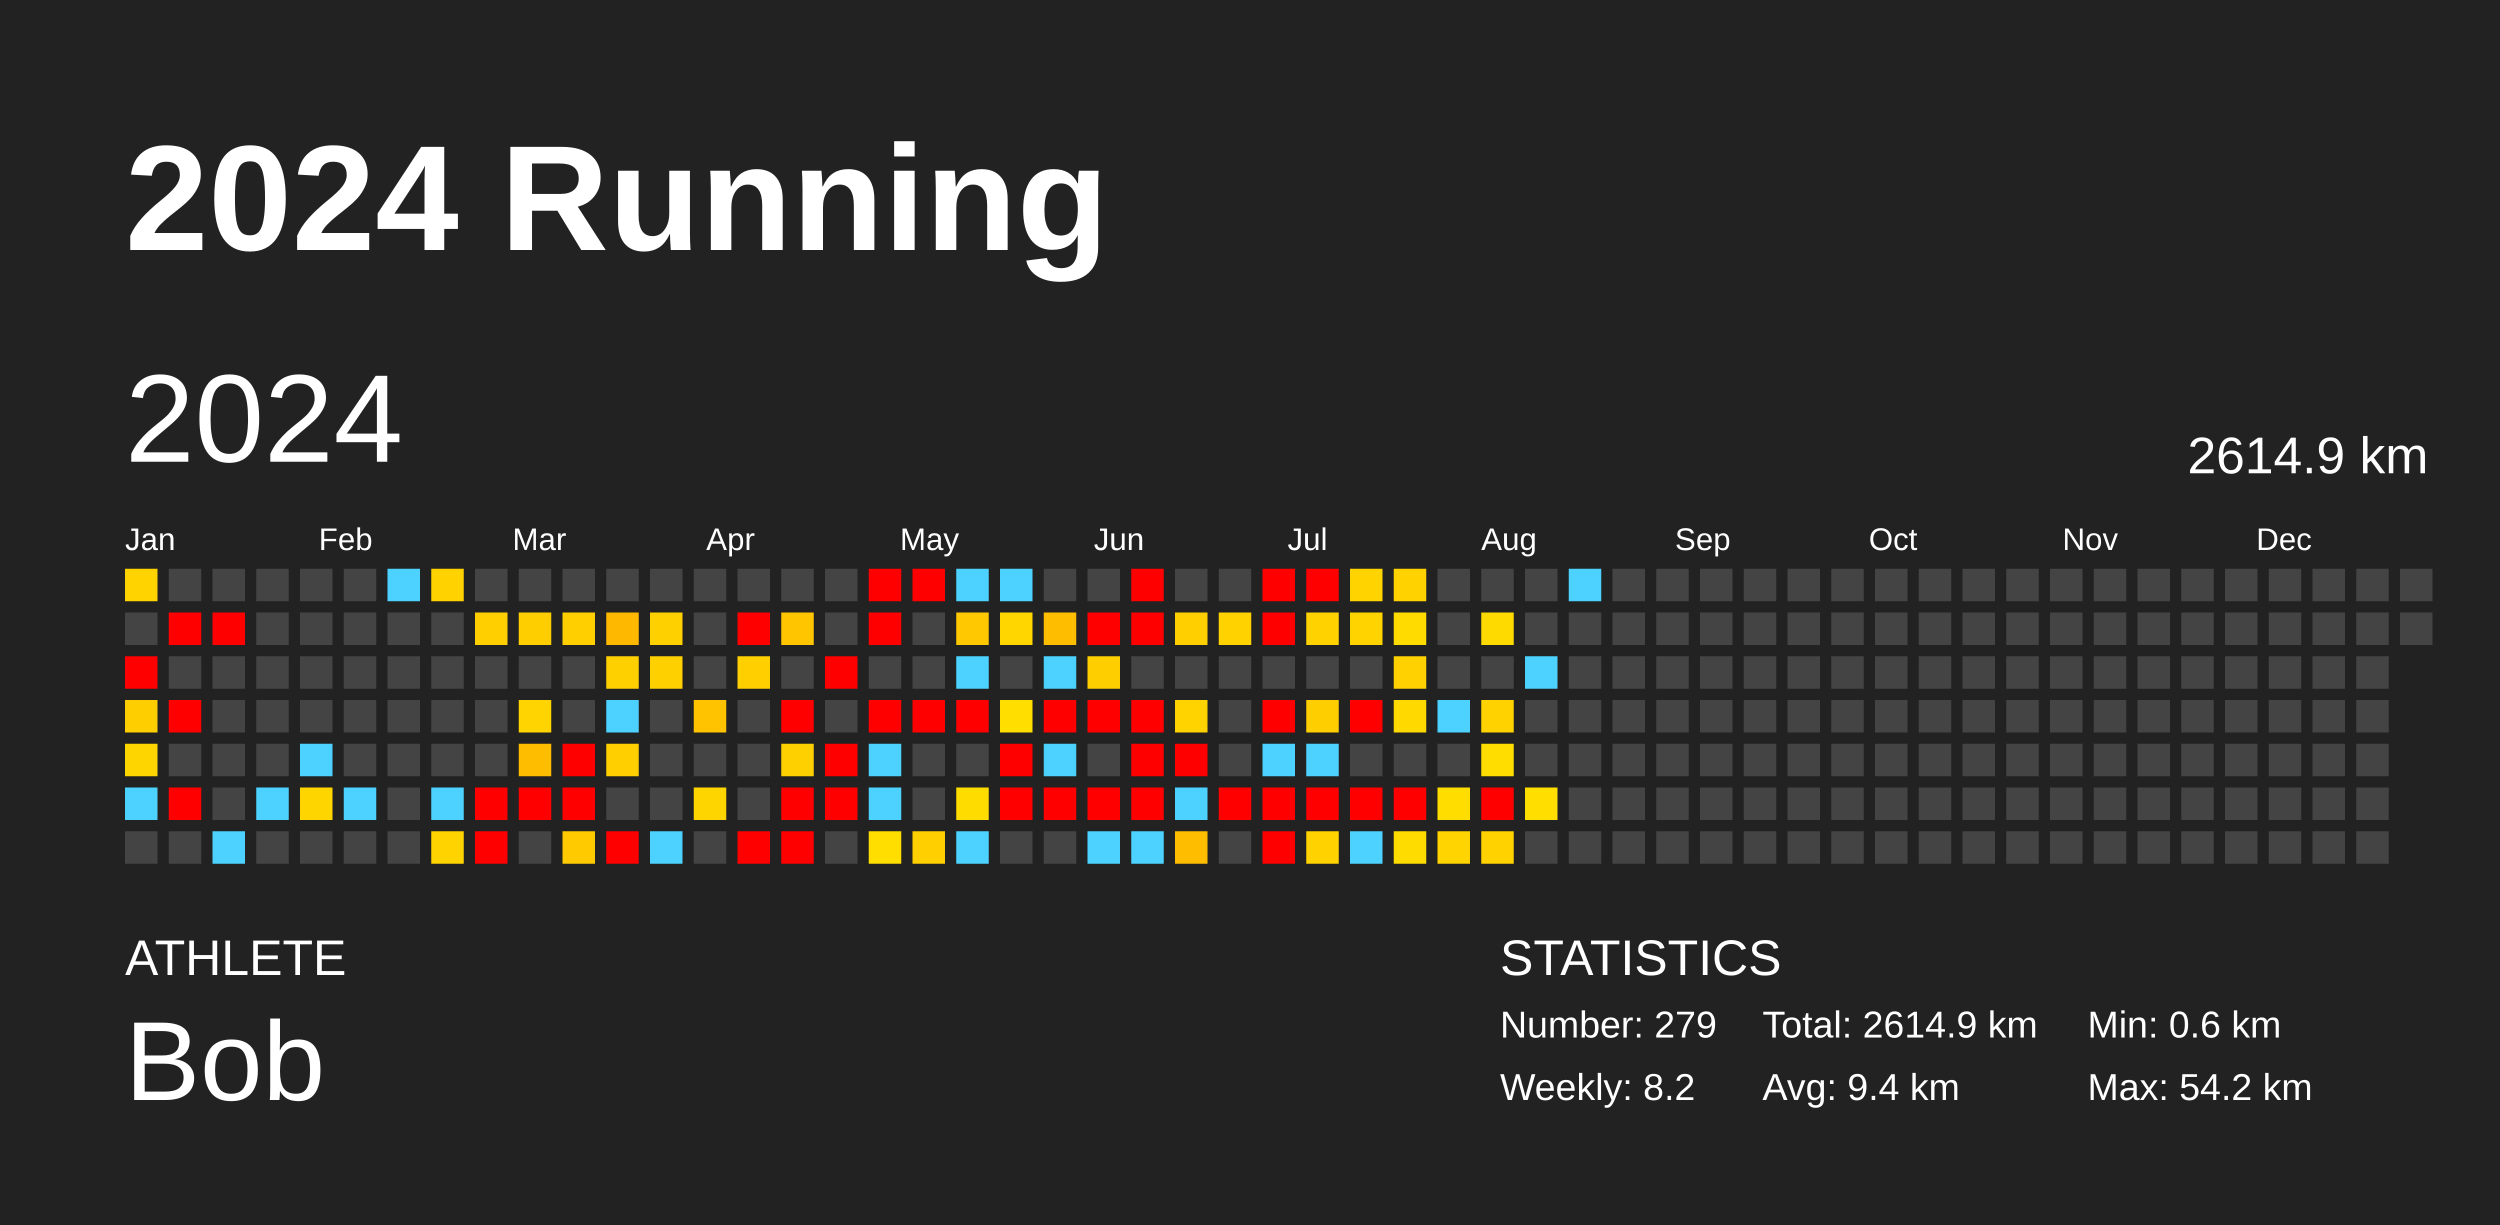
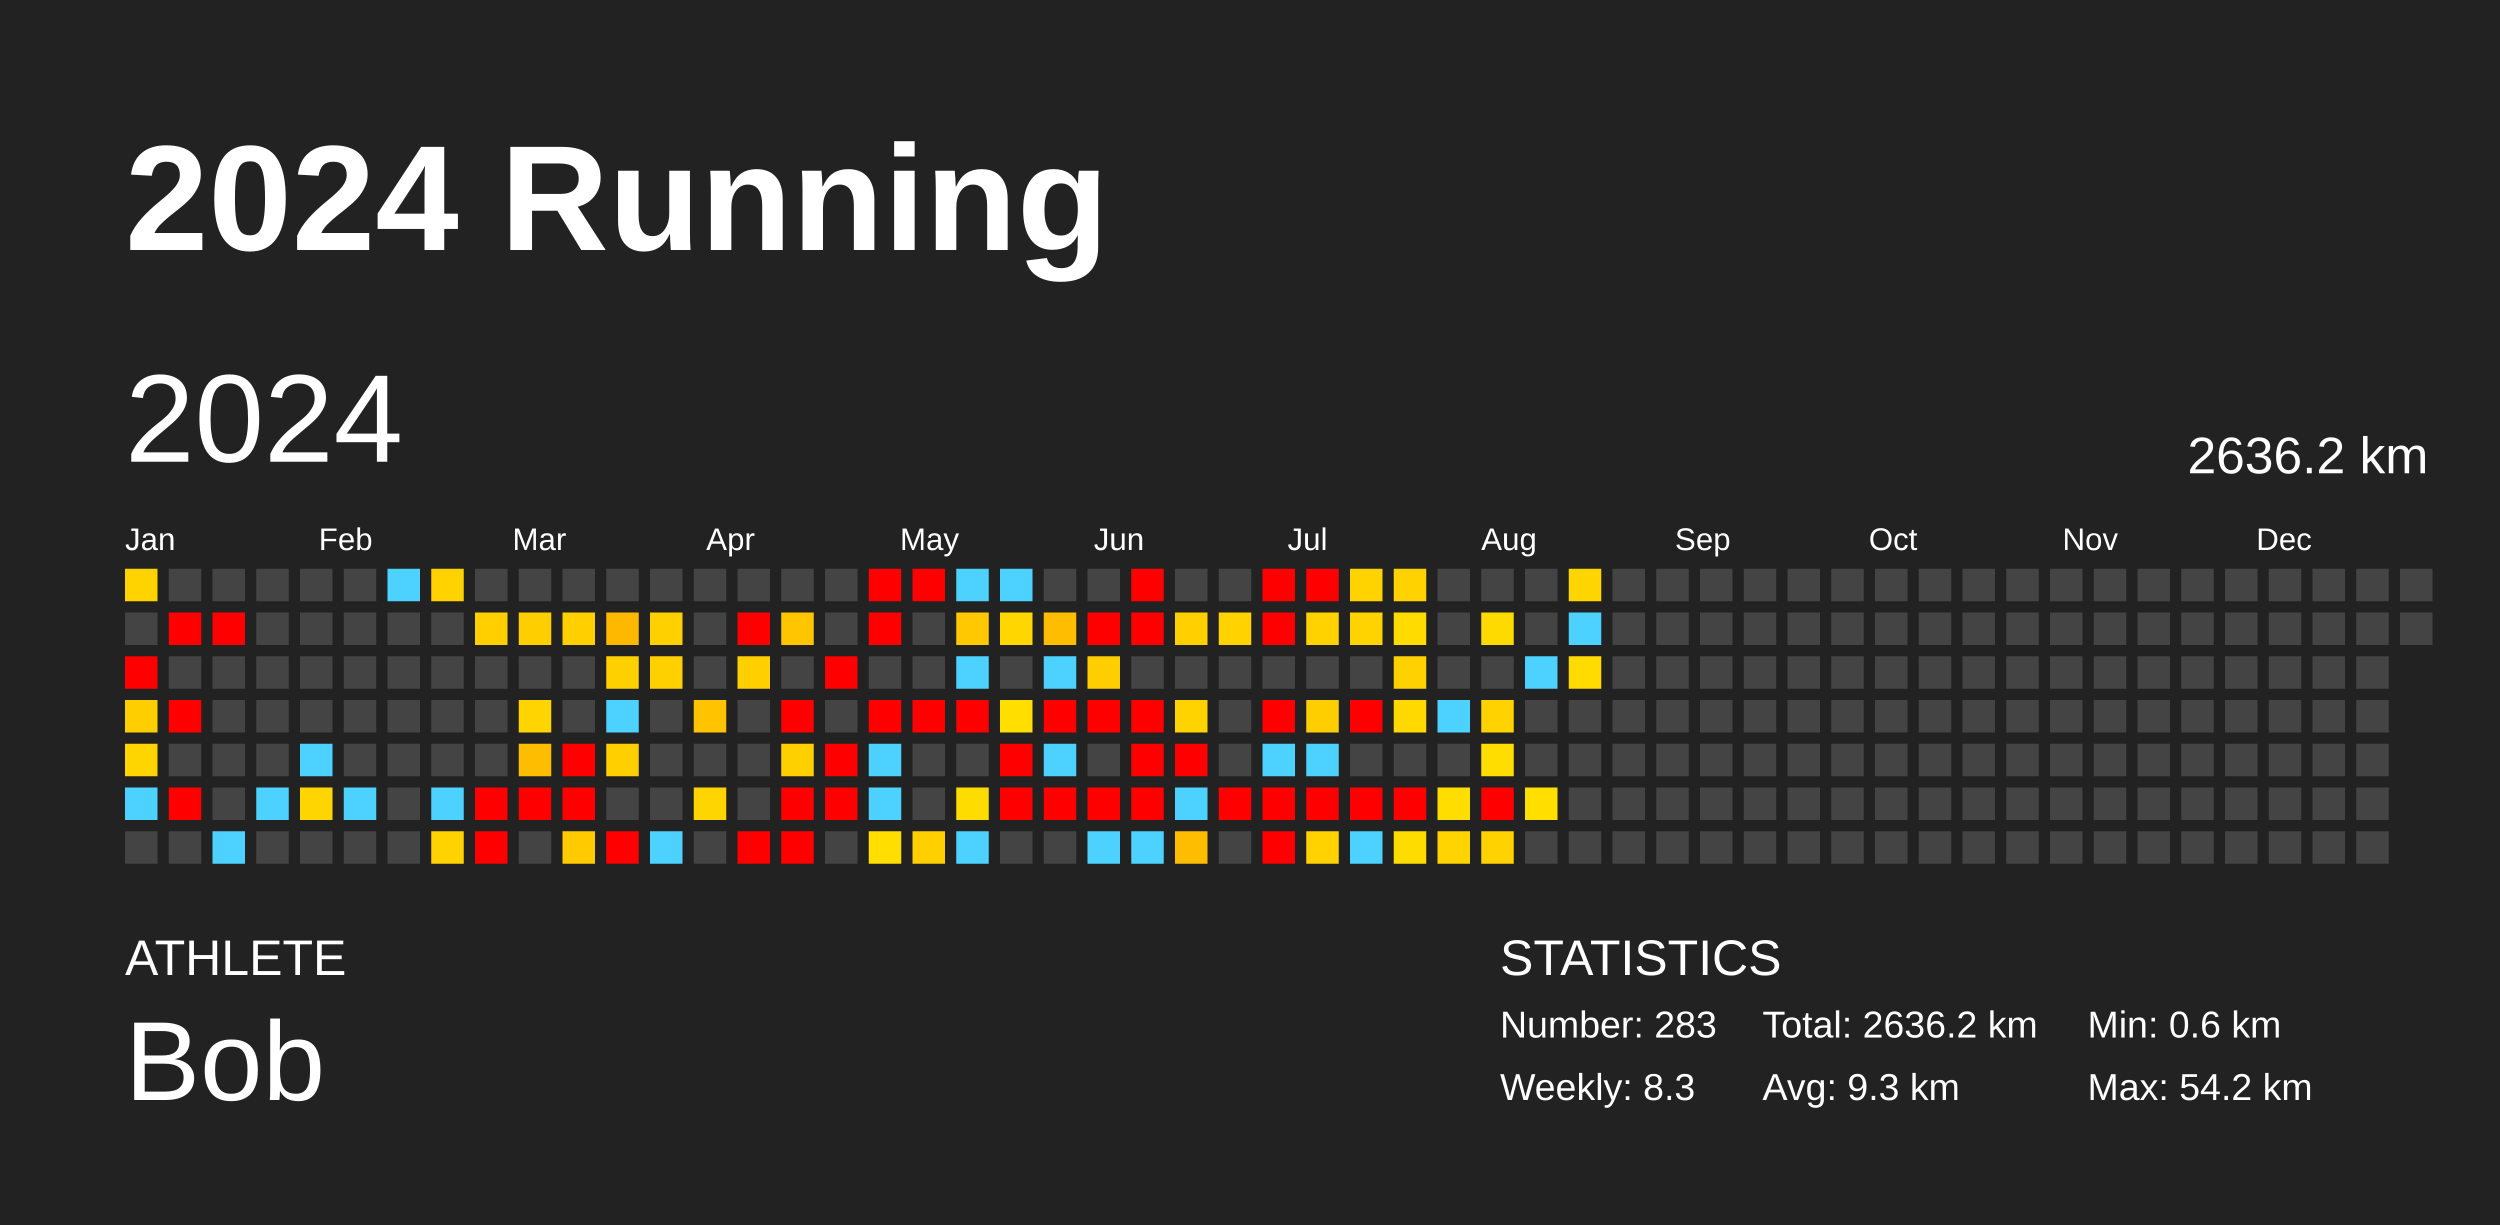
<svg xmlns="http://www.w3.org/2000/svg" baseProfile="full" height="98mm" version="1.1" viewBox="0,0,200,98" width="200mm">
  <defs />
  <rect fill="#222222" height="98" width="200" x="0" y="0" />
  <text fill="#FFFFFF" style="font-size:12px; font-family:Arial; font-weight:bold;" x="10" y="20">2024 Running</text>
  <text fill="#FFFFFF" style="font-size:4px; font-family:Arial" x="10" y="78">ATHLETE</text>
  <text fill="#FFFFFF" style="font-size:9px; font-family:Arial" x="10" y="88">Bob</text>
  <text fill="#FFFFFF" style="font-size:4px; font-family:Arial" x="120" y="78">STATISTICS</text>
-   <text fill="#FFFFFF" style="font-size:3px; font-family:Arial" x="120" y="83">Number: 279</text>
-   <text fill="#FFFFFF" style="font-size:3px; font-family:Arial" x="120" y="88">Weekly: 8.2</text>
-   <text fill="#FFFFFF" style="font-size:3px; font-family:Arial" x="141" y="83">Total: 2614.9 km</text>
-   <text fill="#FFFFFF" style="font-size:3px; font-family:Arial" x="141" y="88">Avg: 9.4 km</text>
+   <text fill="#FFFFFF" style="font-size:3px; font-family:Arial" x="120" y="83">Number: 283</text>
+   <text fill="#FFFFFF" style="font-size:3px; font-family:Arial" x="120" y="88">Weekly: 8.3</text>
+   <text fill="#FFFFFF" style="font-size:3px; font-family:Arial" x="141" y="83">Total: 2636.2 km</text>
+   <text fill="#FFFFFF" style="font-size:3px; font-family:Arial" x="141" y="88">Avg: 9.3 km</text>
  <text fill="#FFFFFF" style="font-size:3px; font-family:Arial" x="167" y="83">Min: 0.6 km</text>
  <text fill="#FFFFFF" style="font-size:3px; font-family:Arial" x="167" y="88">Max: 54.2 km</text>
  <text dominant-baseline="hanging" fill="#FFFFFF" style="font-size:10.0px; font-family:Arial;" x="10" y="30">2024</text>
-   <text dominant-baseline="hanging" fill="#FFFFFF" style="font-size:4.125px; font-family:Arial;" x="175" y="35">2614.9 km</text>
+   <text dominant-baseline="hanging" fill="#FFFFFF" style="font-size:4.125px; font-family:Arial;" x="175" y="35">2636.2 km</text>
  <text fill="#FFFFFF" style="font-size:2.5px; font-family:Arial" x="10.0" y="44">Jan</text>
  <text fill="#FFFFFF" style="font-size:2.5px; font-family:Arial" x="25.5" y="44">Feb</text>
  <text fill="#FFFFFF" style="font-size:2.5px; font-family:Arial" x="41.0" y="44">Mar</text>
  <text fill="#FFFFFF" style="font-size:2.5px; font-family:Arial" x="56.5" y="44">Apr</text>
  <text fill="#FFFFFF" style="font-size:2.5px; font-family:Arial" x="72.0" y="44">May</text>
  <text fill="#FFFFFF" style="font-size:2.5px; font-family:Arial" x="87.5" y="44">Jun</text>
  <text fill="#FFFFFF" style="font-size:2.5px; font-family:Arial" x="103.0" y="44">Jul</text>
  <text fill="#FFFFFF" style="font-size:2.5px; font-family:Arial" x="118.5" y="44">Aug</text>
  <text fill="#FFFFFF" style="font-size:2.5px; font-family:Arial" x="134.0" y="44">Sep</text>
  <text fill="#FFFFFF" style="font-size:2.5px; font-family:Arial" x="149.5" y="44">Oct</text>
  <text fill="#FFFFFF" style="font-size:2.5px; font-family:Arial" x="165.0" y="44">Nov</text>
  <text fill="#FFFFFF" style="font-size:2.5px; font-family:Arial" x="180.5" y="44">Dec</text>
  <rect fill="#ffd300" height="2.6" width="2.6" x="10.0" y="45.5" />
  <rect fill="#444444" height="2.6" width="2.6" x="10.0" y="49.0" />
  <rect fill="red" height="2.6" width="2.6" x="10.0" y="52.5" />
  <rect fill="#ffce00" height="2.6" width="2.6" x="10.0" y="56.0" />
  <rect fill="#ffd500" height="2.6" width="2.6" x="10.0" y="59.5" />
  <rect fill="#4dd2ff" height="2.6" width="2.6" x="10.0" y="63.0" />
  <rect fill="#444444" height="2.6" width="2.6" x="10.0" y="66.5" />
  <rect fill="#444444" height="2.6" width="2.6" x="13.5" y="45.5" />
  <rect fill="red" height="2.6" width="2.6" x="13.5" y="49.0" />
  <rect fill="#444444" height="2.6" width="2.6" x="13.5" y="52.5" />
  <rect fill="red" height="2.6" width="2.6" x="13.5" y="56.0" />
  <rect fill="#444444" height="2.6" width="2.6" x="13.5" y="59.5" />
  <rect fill="red" height="2.6" width="2.6" x="13.5" y="63.0" />
  <rect fill="#444444" height="2.6" width="2.6" x="13.5" y="66.5" />
  <rect fill="#444444" height="2.6" width="2.6" x="17.0" y="45.5" />
  <rect fill="red" height="2.6" width="2.6" x="17.0" y="49.0" />
  <rect fill="#444444" height="2.6" width="2.6" x="17.0" y="52.5" />
  <rect fill="#444444" height="2.6" width="2.6" x="17.0" y="56.0" />
  <rect fill="#444444" height="2.6" width="2.6" x="17.0" y="59.5" />
  <rect fill="#444444" height="2.6" width="2.6" x="17.0" y="63.0" />
  <rect fill="#4dd2ff" height="2.6" width="2.6" x="17.0" y="66.5" />
  <rect fill="#444444" height="2.6" width="2.6" x="20.5" y="45.5" />
  <rect fill="#444444" height="2.6" width="2.6" x="20.5" y="49.0" />
  <rect fill="#444444" height="2.6" width="2.6" x="20.5" y="52.5" />
  <rect fill="#444444" height="2.6" width="2.6" x="20.5" y="56.0" />
  <rect fill="#444444" height="2.6" width="2.6" x="20.5" y="59.5" />
  <rect fill="#4dd2ff" height="2.6" width="2.6" x="20.5" y="63.0" />
  <rect fill="#444444" height="2.6" width="2.6" x="20.5" y="66.5" />
  <rect fill="#444444" height="2.6" width="2.6" x="24.0" y="45.5" />
  <rect fill="#444444" height="2.6" width="2.6" x="24.0" y="49.0" />
  <rect fill="#444444" height="2.6" width="2.6" x="24.0" y="52.5" />
  <rect fill="#444444" height="2.6" width="2.6" x="24.0" y="56.0" />
  <rect fill="#4dd2ff" height="2.6" width="2.6" x="24.0" y="59.5" />
  <rect fill="#ffd500" height="2.6" width="2.6" x="24.0" y="63.0" />
  <rect fill="#444444" height="2.6" width="2.6" x="24.0" y="66.5" />
  <rect fill="#444444" height="2.6" width="2.6" x="27.5" y="45.5" />
  <rect fill="#444444" height="2.6" width="2.6" x="27.5" y="49.0" />
  <rect fill="#444444" height="2.6" width="2.6" x="27.5" y="52.5" />
  <rect fill="#444444" height="2.6" width="2.6" x="27.5" y="56.0" />
  <rect fill="#444444" height="2.6" width="2.6" x="27.5" y="59.5" />
  <rect fill="#4dd2ff" height="2.6" width="2.6" x="27.5" y="63.0" />
  <rect fill="#444444" height="2.6" width="2.6" x="27.5" y="66.5" />
  <rect fill="#4dd2ff" height="2.6" width="2.6" x="31.0" y="45.5" />
  <rect fill="#444444" height="2.6" width="2.6" x="31.0" y="49.0" />
  <rect fill="#444444" height="2.6" width="2.6" x="31.0" y="52.5" />
  <rect fill="#444444" height="2.6" width="2.6" x="31.0" y="56.0" />
  <rect fill="#444444" height="2.6" width="2.6" x="31.0" y="59.5" />
  <rect fill="#444444" height="2.6" width="2.6" x="31.0" y="63.0" />
  <rect fill="#444444" height="2.6" width="2.6" x="31.0" y="66.5" />
  <rect fill="#ffd200" height="2.6" width="2.6" x="34.5" y="45.5" />
  <rect fill="#444444" height="2.6" width="2.6" x="34.5" y="49.0" />
  <rect fill="#444444" height="2.6" width="2.6" x="34.5" y="52.5" />
  <rect fill="#444444" height="2.6" width="2.6" x="34.5" y="56.0" />
  <rect fill="#444444" height="2.6" width="2.6" x="34.5" y="59.5" />
  <rect fill="#4dd2ff" height="2.6" width="2.6" x="34.5" y="63.0" />
  <rect fill="#ffd300" height="2.6" width="2.6" x="34.5" y="66.5" />
  <rect fill="#444444" height="2.6" width="2.6" x="38.0" y="45.5" />
  <rect fill="#ffcf00" height="2.6" width="2.6" x="38.0" y="49.0" />
  <rect fill="#444444" height="2.6" width="2.6" x="38.0" y="52.5" />
  <rect fill="#444444" height="2.6" width="2.6" x="38.0" y="56.0" />
  <rect fill="#444444" height="2.6" width="2.6" x="38.0" y="59.5" />
  <rect fill="red" height="2.6" width="2.6" x="38.0" y="63.0" />
  <rect fill="red" height="2.6" width="2.6" x="38.0" y="66.5" />
  <rect fill="#444444" height="2.6" width="2.6" x="41.5" y="45.5" />
  <rect fill="#ffce00" height="2.6" width="2.6" x="41.5" y="49.0" />
  <rect fill="#444444" height="2.6" width="2.6" x="41.5" y="52.5" />
  <rect fill="#ffd400" height="2.6" width="2.6" x="41.5" y="56.0" />
  <rect fill="#ffbd00" height="2.6" width="2.6" x="41.5" y="59.5" />
  <rect fill="red" height="2.6" width="2.6" x="41.5" y="63.0" />
  <rect fill="#444444" height="2.6" width="2.6" x="41.5" y="66.5" />
  <rect fill="#444444" height="2.6" width="2.6" x="45.0" y="45.5" />
  <rect fill="#ffcf00" height="2.6" width="2.6" x="45.0" y="49.0" />
  <rect fill="#444444" height="2.6" width="2.6" x="45.0" y="52.5" />
  <rect fill="#444444" height="2.6" width="2.6" x="45.0" y="56.0" />
  <rect fill="red" height="2.6" width="2.6" x="45.0" y="59.5" />
  <rect fill="red" height="2.6" width="2.6" x="45.0" y="63.0" />
  <rect fill="#ffca00" height="2.6" width="2.6" x="45.0" y="66.5" />
  <rect fill="#444444" height="2.6" width="2.6" x="48.5" y="45.5" />
  <rect fill="#ffb800" height="2.6" width="2.6" x="48.5" y="49.0" />
  <rect fill="#ffd000" height="2.6" width="2.6" x="48.5" y="52.5" />
  <rect fill="#4dd2ff" height="2.6" width="2.6" x="48.5" y="56.0" />
  <rect fill="#ffcf00" height="2.6" width="2.6" x="48.5" y="59.5" />
  <rect fill="#444444" height="2.6" width="2.6" x="48.5" y="63.0" />
  <rect fill="red" height="2.6" width="2.6" x="48.5" y="66.5" />
  <rect fill="#444444" height="2.6" width="2.6" x="52.0" y="45.5" />
  <rect fill="#ffd000" height="2.6" width="2.6" x="52.0" y="49.0" />
  <rect fill="#ffd000" height="2.6" width="2.6" x="52.0" y="52.5" />
  <rect fill="#444444" height="2.6" width="2.6" x="52.0" y="56.0" />
  <rect fill="#444444" height="2.6" width="2.6" x="52.0" y="59.5" />
  <rect fill="#444444" height="2.6" width="2.6" x="52.0" y="63.0" />
  <rect fill="#4dd2ff" height="2.6" width="2.6" x="52.0" y="66.5" />
  <rect fill="#444444" height="2.6" width="2.6" x="55.5" y="45.5" />
  <rect fill="#444444" height="2.6" width="2.6" x="55.5" y="49.0" />
  <rect fill="#444444" height="2.6" width="2.6" x="55.5" y="52.5" />
  <rect fill="#ffc300" height="2.6" width="2.6" x="55.5" y="56.0" />
  <rect fill="#444444" height="2.6" width="2.6" x="55.5" y="59.5" />
  <rect fill="#ffd500" height="2.6" width="2.6" x="55.5" y="63.0" />
  <rect fill="#444444" height="2.6" width="2.6" x="55.5" y="66.5" />
  <rect fill="#444444" height="2.6" width="2.6" x="59.0" y="45.5" />
  <rect fill="red" height="2.6" width="2.6" x="59.0" y="49.0" />
  <rect fill="#ffcf00" height="2.6" width="2.6" x="59.0" y="52.5" />
  <rect fill="#444444" height="2.6" width="2.6" x="59.0" y="56.0" />
  <rect fill="#444444" height="2.6" width="2.6" x="59.0" y="59.5" />
  <rect fill="#444444" height="2.6" width="2.6" x="59.0" y="63.0" />
  <rect fill="red" height="2.6" width="2.6" x="59.0" y="66.5" />
  <rect fill="#444444" height="2.6" width="2.6" x="62.5" y="45.5" />
  <rect fill="#ffc600" height="2.6" width="2.6" x="62.5" y="49.0" />
  <rect fill="#444444" height="2.6" width="2.6" x="62.5" y="52.5" />
  <rect fill="red" height="2.6" width="2.6" x="62.5" y="56.0" />
  <rect fill="#ffd000" height="2.6" width="2.6" x="62.5" y="59.5" />
  <rect fill="red" height="2.6" width="2.6" x="62.5" y="63.0" />
  <rect fill="red" height="2.6" width="2.6" x="62.5" y="66.5" />
  <rect fill="#444444" height="2.6" width="2.6" x="66.0" y="45.5" />
  <rect fill="#444444" height="2.6" width="2.6" x="66.0" y="49.0" />
  <rect fill="red" height="2.6" width="2.6" x="66.0" y="52.5" />
  <rect fill="#444444" height="2.6" width="2.6" x="66.0" y="56.0" />
  <rect fill="red" height="2.6" width="2.6" x="66.0" y="59.5" />
  <rect fill="red" height="2.6" width="2.6" x="66.0" y="63.0" />
  <rect fill="#444444" height="2.6" width="2.6" x="66.0" y="66.5" />
  <rect fill="red" height="2.6" width="2.6" x="69.5" y="45.5" />
  <rect fill="red" height="2.6" width="2.6" x="69.5" y="49.0" />
  <rect fill="#444444" height="2.6" width="2.6" x="69.5" y="52.5" />
  <rect fill="red" height="2.6" width="2.6" x="69.5" y="56.0" />
  <rect fill="#4dd2ff" height="2.6" width="2.6" x="69.5" y="59.5" />
  <rect fill="#4dd2ff" height="2.6" width="2.6" x="69.5" y="63.0" />
  <rect fill="#ffde00" height="2.6" width="2.6" x="69.5" y="66.5" />
  <rect fill="red" height="2.6" width="2.6" x="73.0" y="45.5" />
  <rect fill="#444444" height="2.6" width="2.6" x="73.0" y="49.0" />
  <rect fill="#444444" height="2.6" width="2.6" x="73.0" y="52.5" />
  <rect fill="red" height="2.6" width="2.6" x="73.0" y="56.0" />
  <rect fill="#444444" height="2.6" width="2.6" x="73.0" y="59.5" />
  <rect fill="#444444" height="2.6" width="2.6" x="73.0" y="63.0" />
  <rect fill="#ffcf00" height="2.6" width="2.6" x="73.0" y="66.5" />
  <rect fill="#4dd2ff" height="2.6" width="2.6" x="76.5" y="45.5" />
  <rect fill="#ffc800" height="2.6" width="2.6" x="76.5" y="49.0" />
  <rect fill="#4dd2ff" height="2.6" width="2.6" x="76.5" y="52.5" />
  <rect fill="red" height="2.6" width="2.6" x="76.5" y="56.0" />
  <rect fill="#444444" height="2.6" width="2.6" x="76.5" y="59.5" />
  <rect fill="#ffdc00" height="2.6" width="2.6" x="76.5" y="63.0" />
  <rect fill="#4dd2ff" height="2.6" width="2.6" x="76.5" y="66.5" />
  <rect fill="#4dd2ff" height="2.6" width="2.6" x="80.0" y="45.5" />
  <rect fill="#ffd600" height="2.6" width="2.6" x="80.0" y="49.0" />
  <rect fill="#444444" height="2.6" width="2.6" x="80.0" y="52.5" />
  <rect fill="#ffde00" height="2.6" width="2.6" x="80.0" y="56.0" />
  <rect fill="red" height="2.6" width="2.6" x="80.0" y="59.5" />
  <rect fill="red" height="2.6" width="2.6" x="80.0" y="63.0" />
  <rect fill="#444444" height="2.6" width="2.6" x="80.0" y="66.5" />
  <rect fill="#444444" height="2.6" width="2.6" x="83.5" y="45.5" />
  <rect fill="#ffbd00" height="2.6" width="2.6" x="83.5" y="49.0" />
  <rect fill="#4dd2ff" height="2.6" width="2.6" x="83.5" y="52.5" />
  <rect fill="red" height="2.6" width="2.6" x="83.5" y="56.0" />
  <rect fill="#4dd2ff" height="2.6" width="2.6" x="83.5" y="59.5" />
  <rect fill="red" height="2.6" width="2.6" x="83.5" y="63.0" />
  <rect fill="#444444" height="2.6" width="2.6" x="83.5" y="66.5" />
  <rect fill="#444444" height="2.6" width="2.6" x="87.0" y="45.5" />
  <rect fill="red" height="2.6" width="2.6" x="87.0" y="49.0" />
  <rect fill="#ffce00" height="2.6" width="2.6" x="87.0" y="52.5" />
  <rect fill="red" height="2.6" width="2.6" x="87.0" y="56.0" />
  <rect fill="#444444" height="2.6" width="2.6" x="87.0" y="59.5" />
  <rect fill="red" height="2.6" width="2.6" x="87.0" y="63.0" />
  <rect fill="#4dd2ff" height="2.6" width="2.6" x="87.0" y="66.5" />
  <rect fill="red" height="2.6" width="2.6" x="90.5" y="45.5" />
  <rect fill="red" height="2.6" width="2.6" x="90.5" y="49.0" />
  <rect fill="#444444" height="2.6" width="2.6" x="90.5" y="52.5" />
  <rect fill="red" height="2.6" width="2.6" x="90.5" y="56.0" />
  <rect fill="red" height="2.6" width="2.6" x="90.5" y="59.5" />
  <rect fill="red" height="2.6" width="2.6" x="90.5" y="63.0" />
  <rect fill="#4dd2ff" height="2.6" width="2.6" x="90.5" y="66.5" />
  <rect fill="#444444" height="2.6" width="2.6" x="94.0" y="45.5" />
  <rect fill="#ffcf00" height="2.6" width="2.6" x="94.0" y="49.0" />
  <rect fill="#444444" height="2.6" width="2.6" x="94.0" y="52.5" />
  <rect fill="#ffd300" height="2.6" width="2.6" x="94.0" y="56.0" />
  <rect fill="red" height="2.6" width="2.6" x="94.0" y="59.5" />
  <rect fill="#4dd2ff" height="2.6" width="2.6" x="94.0" y="63.0" />
  <rect fill="#ffbd00" height="2.6" width="2.6" x="94.0" y="66.5" />
  <rect fill="#444444" height="2.6" width="2.6" x="97.5" y="45.5" />
  <rect fill="#ffd200" height="2.6" width="2.6" x="97.5" y="49.0" />
  <rect fill="#444444" height="2.6" width="2.6" x="97.5" y="52.5" />
  <rect fill="#444444" height="2.6" width="2.6" x="97.5" y="56.0" />
  <rect fill="#444444" height="2.6" width="2.6" x="97.5" y="59.5" />
  <rect fill="red" height="2.6" width="2.6" x="97.5" y="63.0" />
  <rect fill="#444444" height="2.6" width="2.6" x="97.5" y="66.5" />
  <rect fill="red" height="2.6" width="2.6" x="101.0" y="45.5" />
  <rect fill="red" height="2.6" width="2.6" x="101.0" y="49.0" />
  <rect fill="#444444" height="2.6" width="2.6" x="101.0" y="52.5" />
  <rect fill="red" height="2.6" width="2.6" x="101.0" y="56.0" />
  <rect fill="#4dd2ff" height="2.6" width="2.6" x="101.0" y="59.5" />
  <rect fill="red" height="2.6" width="2.6" x="101.0" y="63.0" />
  <rect fill="red" height="2.6" width="2.6" x="101.0" y="66.5" />
  <rect fill="red" height="2.6" width="2.6" x="104.5" y="45.5" />
  <rect fill="#ffd200" height="2.6" width="2.6" x="104.5" y="49.0" />
  <rect fill="#444444" height="2.6" width="2.6" x="104.5" y="52.5" />
  <rect fill="#ffce00" height="2.6" width="2.6" x="104.5" y="56.0" />
  <rect fill="#4dd2ff" height="2.6" width="2.6" x="104.5" y="59.5" />
  <rect fill="red" height="2.6" width="2.6" x="104.5" y="63.0" />
  <rect fill="#ffd200" height="2.6" width="2.6" x="104.5" y="66.5" />
  <rect fill="#ffd300" height="2.6" width="2.6" x="108.0" y="45.5" />
  <rect fill="#ffd300" height="2.6" width="2.6" x="108.0" y="49.0" />
  <rect fill="#444444" height="2.6" width="2.6" x="108.0" y="52.5" />
  <rect fill="red" height="2.6" width="2.6" x="108.0" y="56.0" />
  <rect fill="#444444" height="2.6" width="2.6" x="108.0" y="59.5" />
  <rect fill="red" height="2.6" width="2.6" x="108.0" y="63.0" />
  <rect fill="#4dd2ff" height="2.6" width="2.6" x="108.0" y="66.5" />
  <rect fill="#ffd200" height="2.6" width="2.6" x="111.5" y="45.5" />
  <rect fill="#ffdb00" height="2.6" width="2.6" x="111.5" y="49.0" />
  <rect fill="#ffd100" height="2.6" width="2.6" x="111.5" y="52.5" />
  <rect fill="#ffd900" height="2.6" width="2.6" x="111.5" y="56.0" />
  <rect fill="#444444" height="2.6" width="2.6" x="111.5" y="59.5" />
  <rect fill="red" height="2.6" width="2.6" x="111.5" y="63.0" />
  <rect fill="#ffdc00" height="2.6" width="2.6" x="111.5" y="66.5" />
  <rect fill="#444444" height="2.6" width="2.6" x="115.0" y="45.5" />
  <rect fill="#444444" height="2.6" width="2.6" x="115.0" y="49.0" />
  <rect fill="#444444" height="2.6" width="2.6" x="115.0" y="52.5" />
  <rect fill="#4dd2ff" height="2.6" width="2.6" x="115.0" y="56.0" />
  <rect fill="#444444" height="2.6" width="2.6" x="115.0" y="59.5" />
  <rect fill="#ffdd00" height="2.6" width="2.6" x="115.0" y="63.0" />
  <rect fill="#ffd400" height="2.6" width="2.6" x="115.0" y="66.5" />
  <rect fill="#444444" height="2.6" width="2.6" x="118.5" y="45.5" />
  <rect fill="#ffda00" height="2.6" width="2.6" x="118.5" y="49.0" />
  <rect fill="#444444" height="2.6" width="2.6" x="118.5" y="52.5" />
  <rect fill="#ffd200" height="2.6" width="2.6" x="118.5" y="56.0" />
  <rect fill="#ffdd00" height="2.6" width="2.6" x="118.5" y="59.5" />
  <rect fill="red" height="2.6" width="2.6" x="118.5" y="63.0" />
  <rect fill="#ffd200" height="2.6" width="2.6" x="118.5" y="66.5" />
  <rect fill="#444444" height="2.6" width="2.6" x="122.0" y="45.5" />
  <rect fill="#444444" height="2.6" width="2.6" x="122.0" y="49.0" />
  <rect fill="#4dd2ff" height="2.6" width="2.6" x="122.0" y="52.5" />
  <rect fill="#444444" height="2.6" width="2.6" x="122.0" y="56.0" />
  <rect fill="#444444" height="2.6" width="2.6" x="122.0" y="59.5" />
  <rect fill="#ffde00" height="2.6" width="2.6" x="122.0" y="63.0" />
  <rect fill="#444444" height="2.6" width="2.6" x="122.0" y="66.5" />
-   <rect fill="#4dd2ff" height="2.6" width="2.6" x="125.5" y="45.5" />
-   <rect fill="#444444" height="2.6" width="2.6" x="125.5" y="49.0" />
-   <rect fill="#444444" height="2.6" width="2.6" x="125.5" y="52.5" />
+   <rect fill="#ffd500" height="2.6" width="2.6" x="125.5" y="45.5" />
+   <rect fill="#4dd2ff" height="2.6" width="2.6" x="125.5" y="49.0" />
+   <rect fill="#ffdb00" height="2.6" width="2.6" x="125.5" y="52.5" />
  <rect fill="#444444" height="2.6" width="2.6" x="125.5" y="56.0" />
  <rect fill="#444444" height="2.6" width="2.6" x="125.5" y="59.5" />
  <rect fill="#444444" height="2.6" width="2.6" x="125.5" y="63.0" />
  <rect fill="#444444" height="2.6" width="2.6" x="125.5" y="66.5" />
  <rect fill="#444444" height="2.6" width="2.6" x="129.0" y="45.5" />
  <rect fill="#444444" height="2.6" width="2.6" x="129.0" y="49.0" />
  <rect fill="#444444" height="2.6" width="2.6" x="129.0" y="52.5" />
  <rect fill="#444444" height="2.6" width="2.6" x="129.0" y="56.0" />
  <rect fill="#444444" height="2.6" width="2.6" x="129.0" y="59.5" />
  <rect fill="#444444" height="2.6" width="2.6" x="129.0" y="63.0" />
  <rect fill="#444444" height="2.6" width="2.6" x="129.0" y="66.5" />
  <rect fill="#444444" height="2.6" width="2.6" x="132.5" y="45.5" />
  <rect fill="#444444" height="2.6" width="2.6" x="132.5" y="49.0" />
  <rect fill="#444444" height="2.6" width="2.6" x="132.5" y="52.5" />
  <rect fill="#444444" height="2.6" width="2.6" x="132.5" y="56.0" />
  <rect fill="#444444" height="2.6" width="2.6" x="132.5" y="59.5" />
  <rect fill="#444444" height="2.6" width="2.6" x="132.5" y="63.0" />
  <rect fill="#444444" height="2.6" width="2.6" x="132.5" y="66.5" />
  <rect fill="#444444" height="2.6" width="2.6" x="136.0" y="45.5" />
  <rect fill="#444444" height="2.6" width="2.6" x="136.0" y="49.0" />
  <rect fill="#444444" height="2.6" width="2.6" x="136.0" y="52.5" />
  <rect fill="#444444" height="2.6" width="2.6" x="136.0" y="56.0" />
  <rect fill="#444444" height="2.6" width="2.6" x="136.0" y="59.5" />
  <rect fill="#444444" height="2.6" width="2.6" x="136.0" y="63.0" />
  <rect fill="#444444" height="2.6" width="2.6" x="136.0" y="66.5" />
  <rect fill="#444444" height="2.6" width="2.6" x="139.5" y="45.5" />
  <rect fill="#444444" height="2.6" width="2.6" x="139.5" y="49.0" />
  <rect fill="#444444" height="2.6" width="2.6" x="139.5" y="52.5" />
  <rect fill="#444444" height="2.6" width="2.6" x="139.5" y="56.0" />
  <rect fill="#444444" height="2.6" width="2.6" x="139.5" y="59.5" />
  <rect fill="#444444" height="2.6" width="2.6" x="139.5" y="63.0" />
  <rect fill="#444444" height="2.6" width="2.6" x="139.5" y="66.5" />
  <rect fill="#444444" height="2.6" width="2.6" x="143.0" y="45.5" />
  <rect fill="#444444" height="2.6" width="2.6" x="143.0" y="49.0" />
  <rect fill="#444444" height="2.6" width="2.6" x="143.0" y="52.5" />
  <rect fill="#444444" height="2.6" width="2.6" x="143.0" y="56.0" />
  <rect fill="#444444" height="2.6" width="2.6" x="143.0" y="59.5" />
  <rect fill="#444444" height="2.6" width="2.6" x="143.0" y="63.0" />
  <rect fill="#444444" height="2.6" width="2.6" x="143.0" y="66.5" />
  <rect fill="#444444" height="2.6" width="2.6" x="146.5" y="45.5" />
  <rect fill="#444444" height="2.6" width="2.6" x="146.5" y="49.0" />
  <rect fill="#444444" height="2.6" width="2.6" x="146.5" y="52.5" />
  <rect fill="#444444" height="2.6" width="2.6" x="146.5" y="56.0" />
  <rect fill="#444444" height="2.6" width="2.6" x="146.5" y="59.5" />
  <rect fill="#444444" height="2.6" width="2.6" x="146.5" y="63.0" />
  <rect fill="#444444" height="2.6" width="2.6" x="146.5" y="66.5" />
  <rect fill="#444444" height="2.6" width="2.6" x="150.0" y="45.5" />
  <rect fill="#444444" height="2.6" width="2.6" x="150.0" y="49.0" />
  <rect fill="#444444" height="2.6" width="2.6" x="150.0" y="52.5" />
  <rect fill="#444444" height="2.6" width="2.6" x="150.0" y="56.0" />
  <rect fill="#444444" height="2.6" width="2.6" x="150.0" y="59.5" />
  <rect fill="#444444" height="2.6" width="2.6" x="150.0" y="63.0" />
  <rect fill="#444444" height="2.6" width="2.6" x="150.0" y="66.5" />
  <rect fill="#444444" height="2.6" width="2.6" x="153.5" y="45.5" />
  <rect fill="#444444" height="2.6" width="2.6" x="153.5" y="49.0" />
  <rect fill="#444444" height="2.6" width="2.6" x="153.5" y="52.5" />
  <rect fill="#444444" height="2.6" width="2.6" x="153.5" y="56.0" />
  <rect fill="#444444" height="2.6" width="2.6" x="153.5" y="59.5" />
  <rect fill="#444444" height="2.6" width="2.6" x="153.5" y="63.0" />
  <rect fill="#444444" height="2.6" width="2.6" x="153.5" y="66.5" />
  <rect fill="#444444" height="2.6" width="2.6" x="157.0" y="45.5" />
  <rect fill="#444444" height="2.6" width="2.6" x="157.0" y="49.0" />
  <rect fill="#444444" height="2.6" width="2.6" x="157.0" y="52.5" />
  <rect fill="#444444" height="2.6" width="2.6" x="157.0" y="56.0" />
  <rect fill="#444444" height="2.6" width="2.6" x="157.0" y="59.5" />
  <rect fill="#444444" height="2.6" width="2.6" x="157.0" y="63.0" />
  <rect fill="#444444" height="2.6" width="2.6" x="157.0" y="66.5" />
  <rect fill="#444444" height="2.6" width="2.6" x="160.5" y="45.5" />
  <rect fill="#444444" height="2.6" width="2.6" x="160.5" y="49.0" />
  <rect fill="#444444" height="2.6" width="2.6" x="160.5" y="52.5" />
  <rect fill="#444444" height="2.6" width="2.6" x="160.5" y="56.0" />
  <rect fill="#444444" height="2.6" width="2.6" x="160.5" y="59.5" />
  <rect fill="#444444" height="2.6" width="2.6" x="160.5" y="63.0" />
  <rect fill="#444444" height="2.6" width="2.6" x="160.5" y="66.5" />
  <rect fill="#444444" height="2.6" width="2.6" x="164.0" y="45.5" />
  <rect fill="#444444" height="2.6" width="2.6" x="164.0" y="49.0" />
  <rect fill="#444444" height="2.6" width="2.6" x="164.0" y="52.5" />
  <rect fill="#444444" height="2.6" width="2.6" x="164.0" y="56.0" />
  <rect fill="#444444" height="2.6" width="2.6" x="164.0" y="59.5" />
  <rect fill="#444444" height="2.6" width="2.6" x="164.0" y="63.0" />
  <rect fill="#444444" height="2.6" width="2.6" x="164.0" y="66.5" />
  <rect fill="#444444" height="2.6" width="2.6" x="167.5" y="45.5" />
  <rect fill="#444444" height="2.6" width="2.6" x="167.5" y="49.0" />
  <rect fill="#444444" height="2.6" width="2.6" x="167.5" y="52.5" />
  <rect fill="#444444" height="2.6" width="2.6" x="167.5" y="56.0" />
  <rect fill="#444444" height="2.6" width="2.6" x="167.5" y="59.5" />
  <rect fill="#444444" height="2.6" width="2.6" x="167.5" y="63.0" />
  <rect fill="#444444" height="2.6" width="2.6" x="167.5" y="66.5" />
  <rect fill="#444444" height="2.6" width="2.6" x="171.0" y="45.5" />
  <rect fill="#444444" height="2.6" width="2.6" x="171.0" y="49.0" />
  <rect fill="#444444" height="2.6" width="2.6" x="171.0" y="52.5" />
  <rect fill="#444444" height="2.6" width="2.6" x="171.0" y="56.0" />
  <rect fill="#444444" height="2.6" width="2.6" x="171.0" y="59.5" />
  <rect fill="#444444" height="2.6" width="2.6" x="171.0" y="63.0" />
  <rect fill="#444444" height="2.6" width="2.6" x="171.0" y="66.5" />
  <rect fill="#444444" height="2.6" width="2.6" x="174.5" y="45.5" />
  <rect fill="#444444" height="2.6" width="2.6" x="174.5" y="49.0" />
  <rect fill="#444444" height="2.6" width="2.6" x="174.5" y="52.5" />
  <rect fill="#444444" height="2.6" width="2.6" x="174.5" y="56.0" />
  <rect fill="#444444" height="2.6" width="2.6" x="174.5" y="59.5" />
  <rect fill="#444444" height="2.6" width="2.6" x="174.5" y="63.0" />
  <rect fill="#444444" height="2.6" width="2.6" x="174.5" y="66.5" />
  <rect fill="#444444" height="2.6" width="2.6" x="178.0" y="45.5" />
  <rect fill="#444444" height="2.6" width="2.6" x="178.0" y="49.0" />
  <rect fill="#444444" height="2.6" width="2.6" x="178.0" y="52.5" />
  <rect fill="#444444" height="2.6" width="2.6" x="178.0" y="56.0" />
  <rect fill="#444444" height="2.6" width="2.6" x="178.0" y="59.5" />
  <rect fill="#444444" height="2.6" width="2.6" x="178.0" y="63.0" />
  <rect fill="#444444" height="2.6" width="2.6" x="178.0" y="66.5" />
  <rect fill="#444444" height="2.6" width="2.6" x="181.5" y="45.5" />
  <rect fill="#444444" height="2.6" width="2.6" x="181.5" y="49.0" />
  <rect fill="#444444" height="2.6" width="2.6" x="181.5" y="52.5" />
  <rect fill="#444444" height="2.6" width="2.6" x="181.5" y="56.0" />
  <rect fill="#444444" height="2.6" width="2.6" x="181.5" y="59.5" />
  <rect fill="#444444" height="2.6" width="2.6" x="181.5" y="63.0" />
  <rect fill="#444444" height="2.6" width="2.6" x="181.5" y="66.5" />
  <rect fill="#444444" height="2.6" width="2.6" x="185.0" y="45.5" />
  <rect fill="#444444" height="2.6" width="2.6" x="185.0" y="49.0" />
  <rect fill="#444444" height="2.6" width="2.6" x="185.0" y="52.5" />
  <rect fill="#444444" height="2.6" width="2.6" x="185.0" y="56.0" />
  <rect fill="#444444" height="2.6" width="2.6" x="185.0" y="59.5" />
  <rect fill="#444444" height="2.6" width="2.6" x="185.0" y="63.0" />
  <rect fill="#444444" height="2.6" width="2.6" x="185.0" y="66.5" />
  <rect fill="#444444" height="2.6" width="2.6" x="188.5" y="45.5" />
  <rect fill="#444444" height="2.6" width="2.6" x="188.5" y="49.0" />
  <rect fill="#444444" height="2.6" width="2.6" x="188.5" y="52.5" />
  <rect fill="#444444" height="2.6" width="2.6" x="188.5" y="56.0" />
  <rect fill="#444444" height="2.6" width="2.6" x="188.5" y="59.5" />
  <rect fill="#444444" height="2.6" width="2.6" x="188.5" y="63.0" />
  <rect fill="#444444" height="2.6" width="2.6" x="188.5" y="66.5" />
  <rect fill="#444444" height="2.6" width="2.6" x="192.0" y="45.5" />
  <rect fill="#444444" height="2.6" width="2.6" x="192.0" y="49.0" />
</svg>
